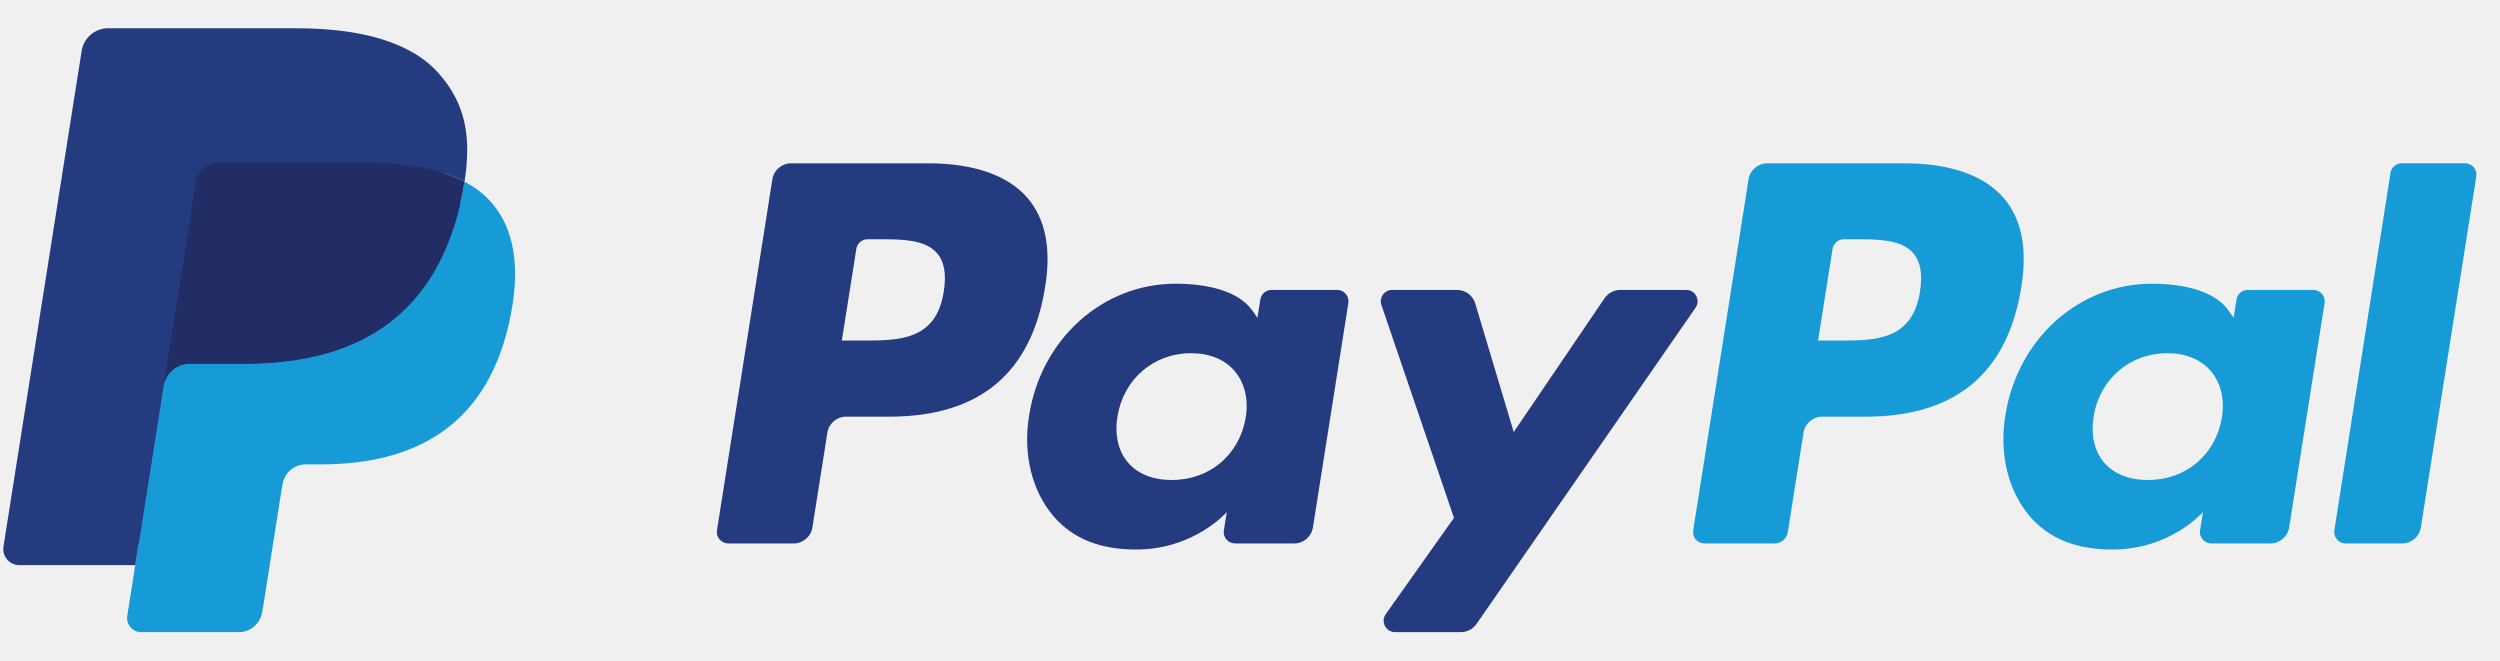
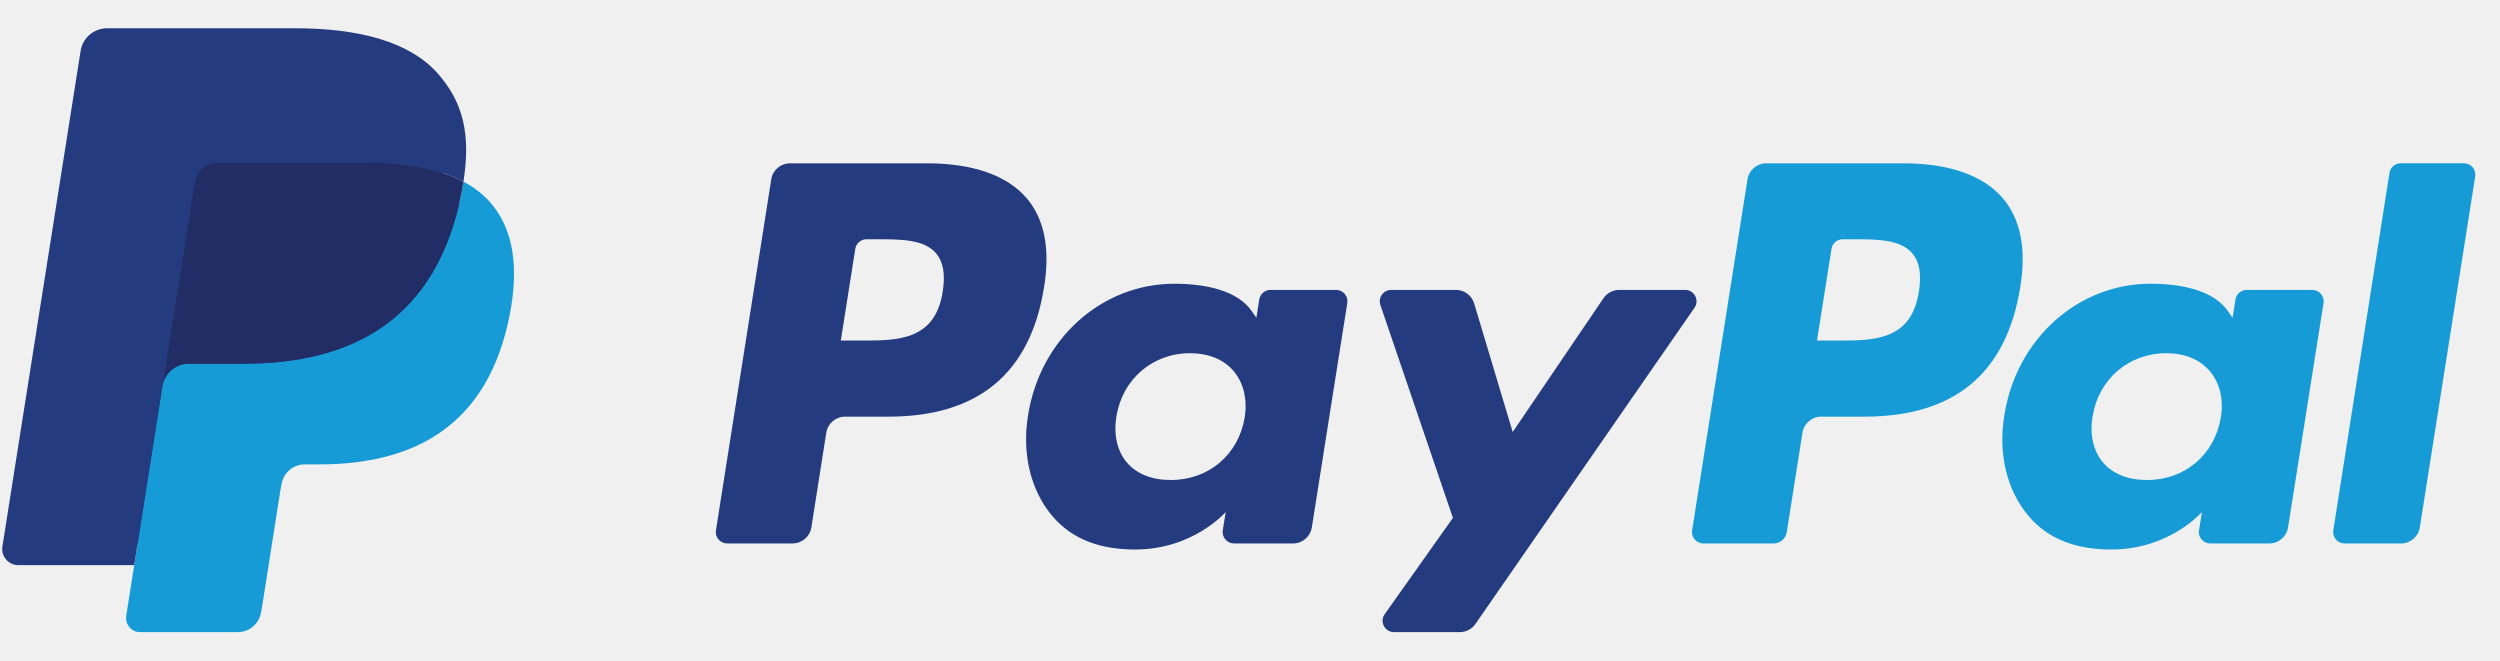
<svg xmlns="http://www.w3.org/2000/svg" width="53" height="14" viewBox="0 0 53 14" fill="none">
  <g clip-path="url(#clip0_7283_26215)">
-     <path d="M19.674 3.462H16.772C16.574 3.462 16.405 3.606 16.374 3.802L15.2 11.242C15.177 11.389 15.291 11.521 15.44 11.521H16.825C17.023 11.521 17.192 11.377 17.223 11.181L17.54 9.174C17.57 8.977 17.739 8.833 17.938 8.833H18.856C20.767 8.833 21.87 7.908 22.158 6.076C22.288 5.274 22.164 4.644 21.788 4.203C21.376 3.718 20.645 3.462 19.674 3.462ZM20.008 6.179C19.85 7.22 19.054 7.22 18.285 7.22H17.847L18.154 5.276C18.173 5.158 18.274 5.072 18.393 5.072H18.594C19.118 5.072 19.612 5.072 19.867 5.37C20.02 5.549 20.066 5.813 20.008 6.179Z" fill="#253B80" />
-     <path d="M28.347 6.146H26.957C26.839 6.146 26.737 6.232 26.719 6.35L26.657 6.738L26.56 6.597C26.259 6.161 25.588 6.015 24.919 6.015C23.384 6.015 22.072 7.178 21.817 8.809C21.684 9.623 21.873 10.401 22.334 10.943C22.758 11.442 23.364 11.65 24.084 11.65C25.322 11.65 26.008 10.855 26.008 10.855L25.946 11.241C25.922 11.388 26.036 11.521 26.184 11.521H27.436C27.635 11.521 27.803 11.377 27.834 11.18L28.585 6.425C28.609 6.278 28.495 6.146 28.347 6.146ZM26.41 8.85C26.276 9.643 25.646 10.176 24.843 10.176C24.439 10.176 24.117 10.047 23.91 9.802C23.704 9.558 23.626 9.212 23.692 8.825C23.817 8.039 24.457 7.488 25.249 7.488C25.643 7.488 25.964 7.619 26.175 7.867C26.387 8.117 26.471 8.465 26.41 8.85Z" fill="#253B80" />
-     <path d="M35.747 6.146H34.351C34.217 6.146 34.092 6.212 34.017 6.322L32.091 9.159L31.275 6.433C31.224 6.263 31.066 6.146 30.888 6.146H29.516C29.349 6.146 29.233 6.308 29.286 6.465L30.824 10.979L29.378 13.02C29.265 13.18 29.379 13.401 29.576 13.401H30.97C31.103 13.401 31.227 13.337 31.302 13.228L35.945 6.525C36.056 6.365 35.942 6.146 35.747 6.146Z" fill="#253B80" />
-     <path d="M40.369 3.462H37.467C37.269 3.462 37.1 3.606 37.069 3.802L35.896 11.242C35.872 11.389 35.986 11.521 36.134 11.521H37.623C37.761 11.521 37.88 11.42 37.901 11.283L38.234 9.174C38.265 8.977 38.434 8.833 38.632 8.833H39.55C41.462 8.833 42.565 7.908 42.853 6.076C42.983 5.274 42.858 4.644 42.483 4.203C42.071 3.718 41.34 3.462 40.369 3.462ZM40.704 6.179C40.545 7.22 39.75 7.22 38.98 7.22H38.543L38.85 5.276C38.869 5.158 38.97 5.072 39.089 5.072H39.29C39.813 5.072 40.308 5.072 40.563 5.37C40.715 5.549 40.762 5.813 40.704 6.179Z" fill="#179BD7" />
-     <path d="M49.041 6.146H47.653C47.534 6.146 47.432 6.232 47.414 6.35L47.353 6.738L47.255 6.597C46.955 6.161 46.284 6.015 45.615 6.015C44.079 6.015 42.769 7.178 42.513 8.809C42.381 9.623 42.569 10.401 43.03 10.943C43.455 11.442 44.059 11.65 44.78 11.65C46.017 11.65 46.703 10.855 46.703 10.855L46.641 11.241C46.618 11.388 46.732 11.521 46.881 11.521H48.132C48.33 11.521 48.499 11.377 48.53 11.18L49.281 6.425C49.304 6.278 49.19 6.146 49.041 6.146ZM47.105 8.85C46.971 9.643 46.341 10.176 45.537 10.176C45.135 10.176 44.811 10.047 44.604 9.802C44.399 9.558 44.322 9.212 44.386 8.825C44.512 8.039 45.152 7.488 45.943 7.488C46.338 7.488 46.658 7.619 46.87 7.867C47.082 8.117 47.166 8.465 47.105 8.85Z" fill="#179BD7" />
-     <path d="M50.679 3.666L49.488 11.242C49.465 11.389 49.579 11.521 49.727 11.521H50.924C51.123 11.521 51.292 11.377 51.322 11.181L52.497 3.741C52.52 3.594 52.406 3.461 52.258 3.461H50.918C50.799 3.462 50.697 3.548 50.679 3.666Z" fill="#179BD7" />
-     <path d="M3.152 12.967L3.374 11.558L2.88 11.546H0.52L2.16 1.147C2.165 1.115 2.181 1.086 2.205 1.065C2.23 1.044 2.261 1.033 2.293 1.033H6.272C7.593 1.033 8.505 1.308 8.981 1.851C9.204 2.105 9.346 2.371 9.415 2.664C9.487 2.971 9.488 3.338 9.418 3.785L9.413 3.818V4.105L9.636 4.231C9.824 4.331 9.973 4.445 10.088 4.576C10.279 4.793 10.402 5.07 10.454 5.398C10.508 5.735 10.491 6.137 10.402 6.591C10.3 7.114 10.136 7.569 9.914 7.941C9.709 8.285 9.449 8.569 9.139 8.79C8.844 8.999 8.493 9.159 8.097 9.26C7.712 9.36 7.274 9.411 6.793 9.411H6.484C6.262 9.411 6.047 9.491 5.878 9.634C5.709 9.78 5.597 9.979 5.562 10.197L5.539 10.324L5.147 12.808L5.129 12.899C5.125 12.928 5.117 12.942 5.105 12.952C5.094 12.961 5.079 12.967 5.064 12.967H3.152Z" fill="#253B80" />
-     <path d="M9.847 3.851C9.835 3.927 9.821 4.005 9.806 4.085C9.281 6.779 7.486 7.71 5.193 7.71H4.025C3.745 7.71 3.509 7.913 3.465 8.19L2.867 11.981L2.698 13.056C2.67 13.237 2.81 13.401 2.993 13.401H5.064C5.309 13.401 5.517 13.223 5.556 12.981L5.576 12.876L5.966 10.402L5.991 10.266C6.029 10.023 6.238 9.845 6.483 9.845H6.793C8.799 9.845 10.37 9.03 10.829 6.673C11.02 5.689 10.921 4.866 10.414 4.288C10.26 4.114 10.07 3.969 9.847 3.851Z" fill="#179BD7" />
-     <path d="M9.299 3.632C9.219 3.609 9.136 3.588 9.051 3.569C8.966 3.55 8.878 3.534 8.788 3.519C8.474 3.468 8.129 3.444 7.759 3.444H4.64C4.563 3.444 4.49 3.461 4.425 3.493C4.281 3.562 4.174 3.698 4.148 3.865L3.485 8.067L3.466 8.19C3.51 7.913 3.746 7.71 4.026 7.71H5.194C7.487 7.71 9.282 6.779 9.807 4.085C9.823 4.005 9.836 3.927 9.848 3.851C9.715 3.781 9.571 3.721 9.416 3.669C9.378 3.657 9.339 3.644 9.299 3.632Z" fill="#222D65" />
-     <path d="M4.148 3.865C4.174 3.698 4.281 3.562 4.425 3.493C4.49 3.462 4.563 3.444 4.64 3.444H7.759C8.128 3.444 8.473 3.469 8.788 3.52C8.878 3.534 8.965 3.55 9.051 3.569C9.135 3.588 9.218 3.609 9.298 3.633C9.338 3.645 9.378 3.657 9.416 3.669C9.571 3.721 9.715 3.781 9.848 3.851C10.004 2.856 9.846 2.178 9.308 1.564C8.715 0.888 7.643 0.599 6.273 0.599H2.293C2.013 0.599 1.774 0.802 1.731 1.079L0.074 11.586C0.041 11.793 0.201 11.981 0.411 11.981H2.868L3.484 8.067L4.148 3.865Z" fill="#253B80" />
+     <path d="M19.651 3.462H16.75C16.551 3.462 16.382 3.606 16.351 3.802L15.178 11.242C15.155 11.389 15.268 11.521 15.417 11.521H16.802C17.001 11.521 17.17 11.377 17.201 11.181L17.517 9.174C17.548 8.977 17.717 8.833 17.915 8.833H18.834C20.745 8.833 21.848 7.908 22.136 6.076C22.266 5.274 22.141 4.644 21.766 4.203C21.354 3.718 20.622 3.462 19.651 3.462ZM19.986 6.179C19.827 7.22 19.032 7.22 18.262 7.22H17.825L18.132 5.276C18.15 5.158 18.252 5.072 18.371 5.072H18.571C19.095 5.072 19.59 5.072 19.845 5.37C19.997 5.549 20.044 5.813 19.986 6.179Z" fill="#253B80" />
+     <path d="M28.324 6.146H26.935C26.817 6.146 26.714 6.232 26.696 6.35L26.635 6.738L26.538 6.597C26.237 6.161 25.566 6.015 24.897 6.015C23.361 6.015 22.05 7.178 21.794 8.809C21.662 9.623 21.851 10.401 22.312 10.943C22.735 11.442 23.341 11.65 24.062 11.65C25.299 11.65 25.985 10.855 25.985 10.855L25.923 11.241C25.9 11.388 26.014 11.521 26.162 11.521H27.413C27.612 11.521 27.78 11.377 27.811 11.18L28.562 6.425C28.586 6.278 28.473 6.146 28.324 6.146ZM26.388 8.85C26.254 9.643 25.624 10.176 24.82 10.176C24.417 10.176 24.094 10.047 23.887 9.802C23.682 9.558 23.604 9.212 23.669 8.825C23.794 8.039 24.435 7.488 25.226 7.488C25.621 7.488 25.942 7.619 26.153 7.867C26.364 8.117 26.448 8.465 26.388 8.85Z" fill="#253B80" />
+     <path d="M35.724 6.146H34.328C34.195 6.146 34.07 6.212 33.994 6.322L32.069 9.159L31.252 6.433C31.201 6.263 31.044 6.146 30.866 6.146H29.494C29.327 6.146 29.211 6.308 29.264 6.465L30.802 10.979L29.356 13.02C29.242 13.18 29.357 13.401 29.553 13.401H30.948C31.08 13.401 31.204 13.337 31.279 13.228L35.923 6.525C36.034 6.365 35.92 6.146 35.724 6.146Z" fill="#253B80" />
+     <path d="M40.346 3.462H37.445C37.246 3.462 37.078 3.606 37.047 3.802L35.873 11.242C35.85 11.389 35.964 11.521 36.112 11.521H37.601C37.739 11.521 37.857 11.42 37.879 11.283L38.212 9.174C38.243 8.977 38.412 8.833 38.61 8.833H39.528C41.44 8.833 42.542 7.908 42.831 6.076C42.961 5.274 42.836 4.644 42.46 4.203C42.048 3.718 41.318 3.462 40.346 3.462ZM40.681 6.179C40.523 7.22 39.727 7.22 38.958 7.22H38.52L38.828 5.276C38.846 5.158 38.947 5.072 39.066 5.072H39.267C39.791 5.072 40.285 5.072 40.541 5.37C40.693 5.549 40.739 5.813 40.681 6.179Z" fill="#179BD7" />
+     <path d="M49.019 6.146H47.63C47.511 6.146 47.41 6.232 47.392 6.35L47.33 6.738L47.233 6.597C46.932 6.161 46.262 6.015 45.592 6.015C44.057 6.015 42.746 7.178 42.491 8.809C42.358 9.623 42.546 10.401 43.008 10.943C43.432 11.442 44.037 11.65 44.758 11.65C45.995 11.65 46.681 10.855 46.681 10.855L46.619 11.241C46.596 11.388 46.709 11.521 46.858 11.521H48.109C48.307 11.521 48.476 11.377 48.507 11.18L49.259 6.425C49.282 6.278 49.168 6.146 49.019 6.146ZM47.082 8.85C46.949 9.643 46.318 10.176 45.515 10.176C45.112 10.176 44.789 10.047 44.582 9.802C44.376 9.558 44.299 9.212 44.364 8.825C44.49 8.039 45.13 7.488 45.921 7.488C46.315 7.488 46.636 7.619 46.847 7.867C47.06 8.117 47.144 8.465 47.082 8.85Z" fill="#179BD7" />
+     <path d="M50.657 3.666L49.466 11.242C49.443 11.389 49.556 11.521 49.704 11.521H50.902C51.1 11.521 51.269 11.377 51.3 11.181L52.474 3.741C52.498 3.594 52.384 3.461 52.236 3.461H50.895C50.777 3.462 50.675 3.548 50.657 3.666Z" fill="#179BD7" />
+     <path d="M3.129 12.967L3.351 11.558L2.857 11.546H0.497L2.137 1.147C2.142 1.115 2.159 1.086 2.183 1.065C2.207 1.044 2.238 1.033 2.27 1.033H6.25C7.571 1.033 8.483 1.308 8.959 1.851C9.182 2.105 9.324 2.371 9.393 2.664C9.465 2.971 9.466 3.338 9.396 3.785L9.39 3.818V4.105L9.614 4.231C9.802 4.331 9.951 4.445 10.065 4.576C10.256 4.793 10.38 5.07 10.432 5.398C10.486 5.735 10.468 6.137 10.38 6.591C10.278 7.114 10.113 7.569 9.891 7.941C9.687 8.285 9.426 8.569 9.117 8.79C8.822 8.999 8.471 9.159 8.074 9.26C7.69 9.36 7.251 9.411 6.771 9.411H6.461C6.24 9.411 6.025 9.491 5.856 9.634C5.686 9.78 5.574 9.979 5.54 10.197L5.517 10.324L5.125 12.808L5.107 12.899C5.102 12.928 5.094 12.942 5.082 12.952C5.072 12.961 5.056 12.967 5.042 12.967H3.129Z" fill="#253B80" />
+     <path d="M9.824 3.851C9.813 3.927 9.799 4.005 9.784 4.085C9.259 6.779 7.464 7.71 5.171 7.71H4.003C3.723 7.71 3.486 7.913 3.443 8.19L2.845 11.981L2.676 13.056C2.647 13.237 2.787 13.401 2.97 13.401H5.041C5.286 13.401 5.495 13.223 5.533 12.981L5.554 12.876L5.943 10.402L5.969 10.266C6.007 10.023 6.215 9.845 6.461 9.845H6.77C8.777 9.845 10.347 9.03 10.806 6.673C10.998 5.689 10.899 4.866 10.391 4.288C10.238 4.114 10.047 3.969 9.824 3.851Z" fill="#179BD7" />
+     <path d="M9.276 3.632C9.196 3.609 9.113 3.588 9.029 3.569C8.943 3.55 8.856 3.534 8.766 3.519C8.451 3.468 8.106 3.444 7.737 3.444H4.618C4.541 3.444 4.468 3.461 4.403 3.493C4.259 3.562 4.152 3.698 4.126 3.865L3.462 8.067L3.443 8.19C3.487 7.913 3.723 7.71 4.004 7.71H5.171C7.464 7.71 9.26 6.779 9.785 4.085C9.8 4.005 9.813 3.927 9.825 3.851C9.692 3.781 9.549 3.721 9.394 3.669C9.356 3.657 9.316 3.644 9.276 3.632Z" fill="#222D65" />
+     <path d="M4.126 3.865C4.151 3.698 4.258 3.562 4.402 3.493C4.468 3.462 4.54 3.444 4.617 3.444H7.736C8.106 3.444 8.451 3.469 8.765 3.52C8.855 3.534 8.943 3.55 9.028 3.569C9.113 3.588 9.196 3.609 9.276 3.633C9.316 3.645 9.355 3.657 9.394 3.669C9.549 3.721 9.692 3.781 9.825 3.851C9.981 2.856 9.824 2.178 9.286 1.564C8.692 0.888 7.621 0.599 6.25 0.599H2.271C1.991 0.599 1.752 0.802 1.709 1.079L0.051 11.586C0.018 11.793 0.179 11.981 0.388 11.981H2.845L3.462 8.067L4.126 3.865Z" fill="#253B80" />
  </g>
  <defs>
    <clipPath id="clip0_7283_26215">
-       <rect width="52.431" height="12.803" fill="white" transform="translate(0.0693359 0.598602)" />
+       <rect width="52.431" height="12.803" fill="white" transform="translate(0.046875 0.598602)" />
    </clipPath>
  </defs>
</svg>
